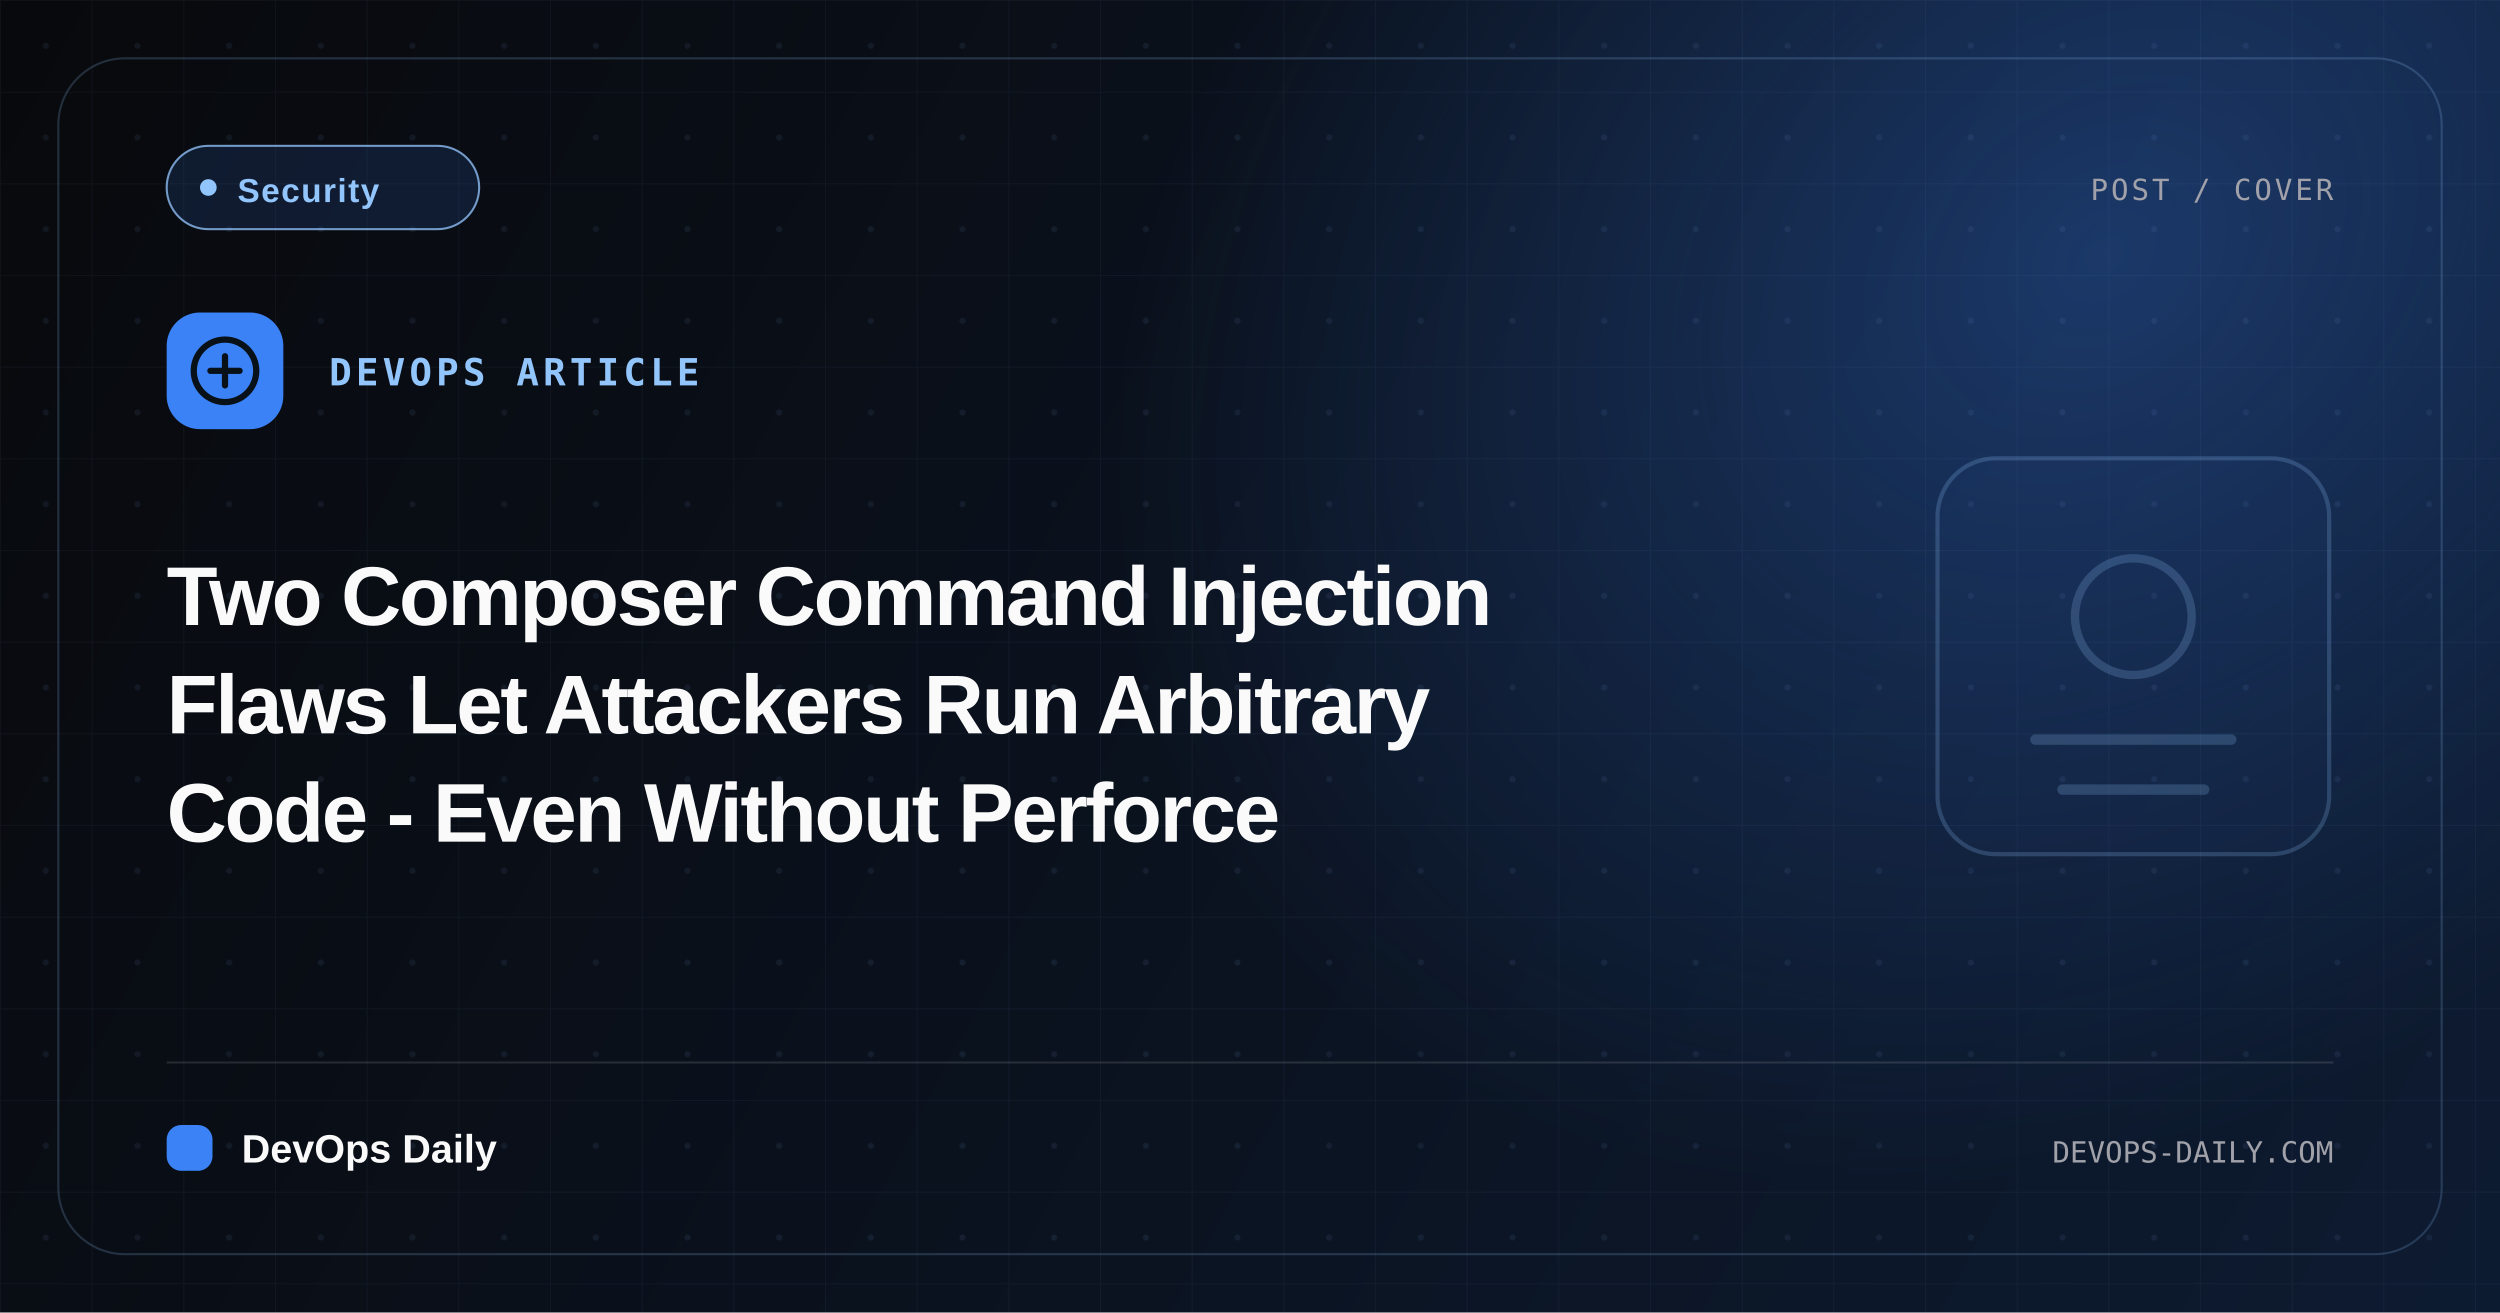
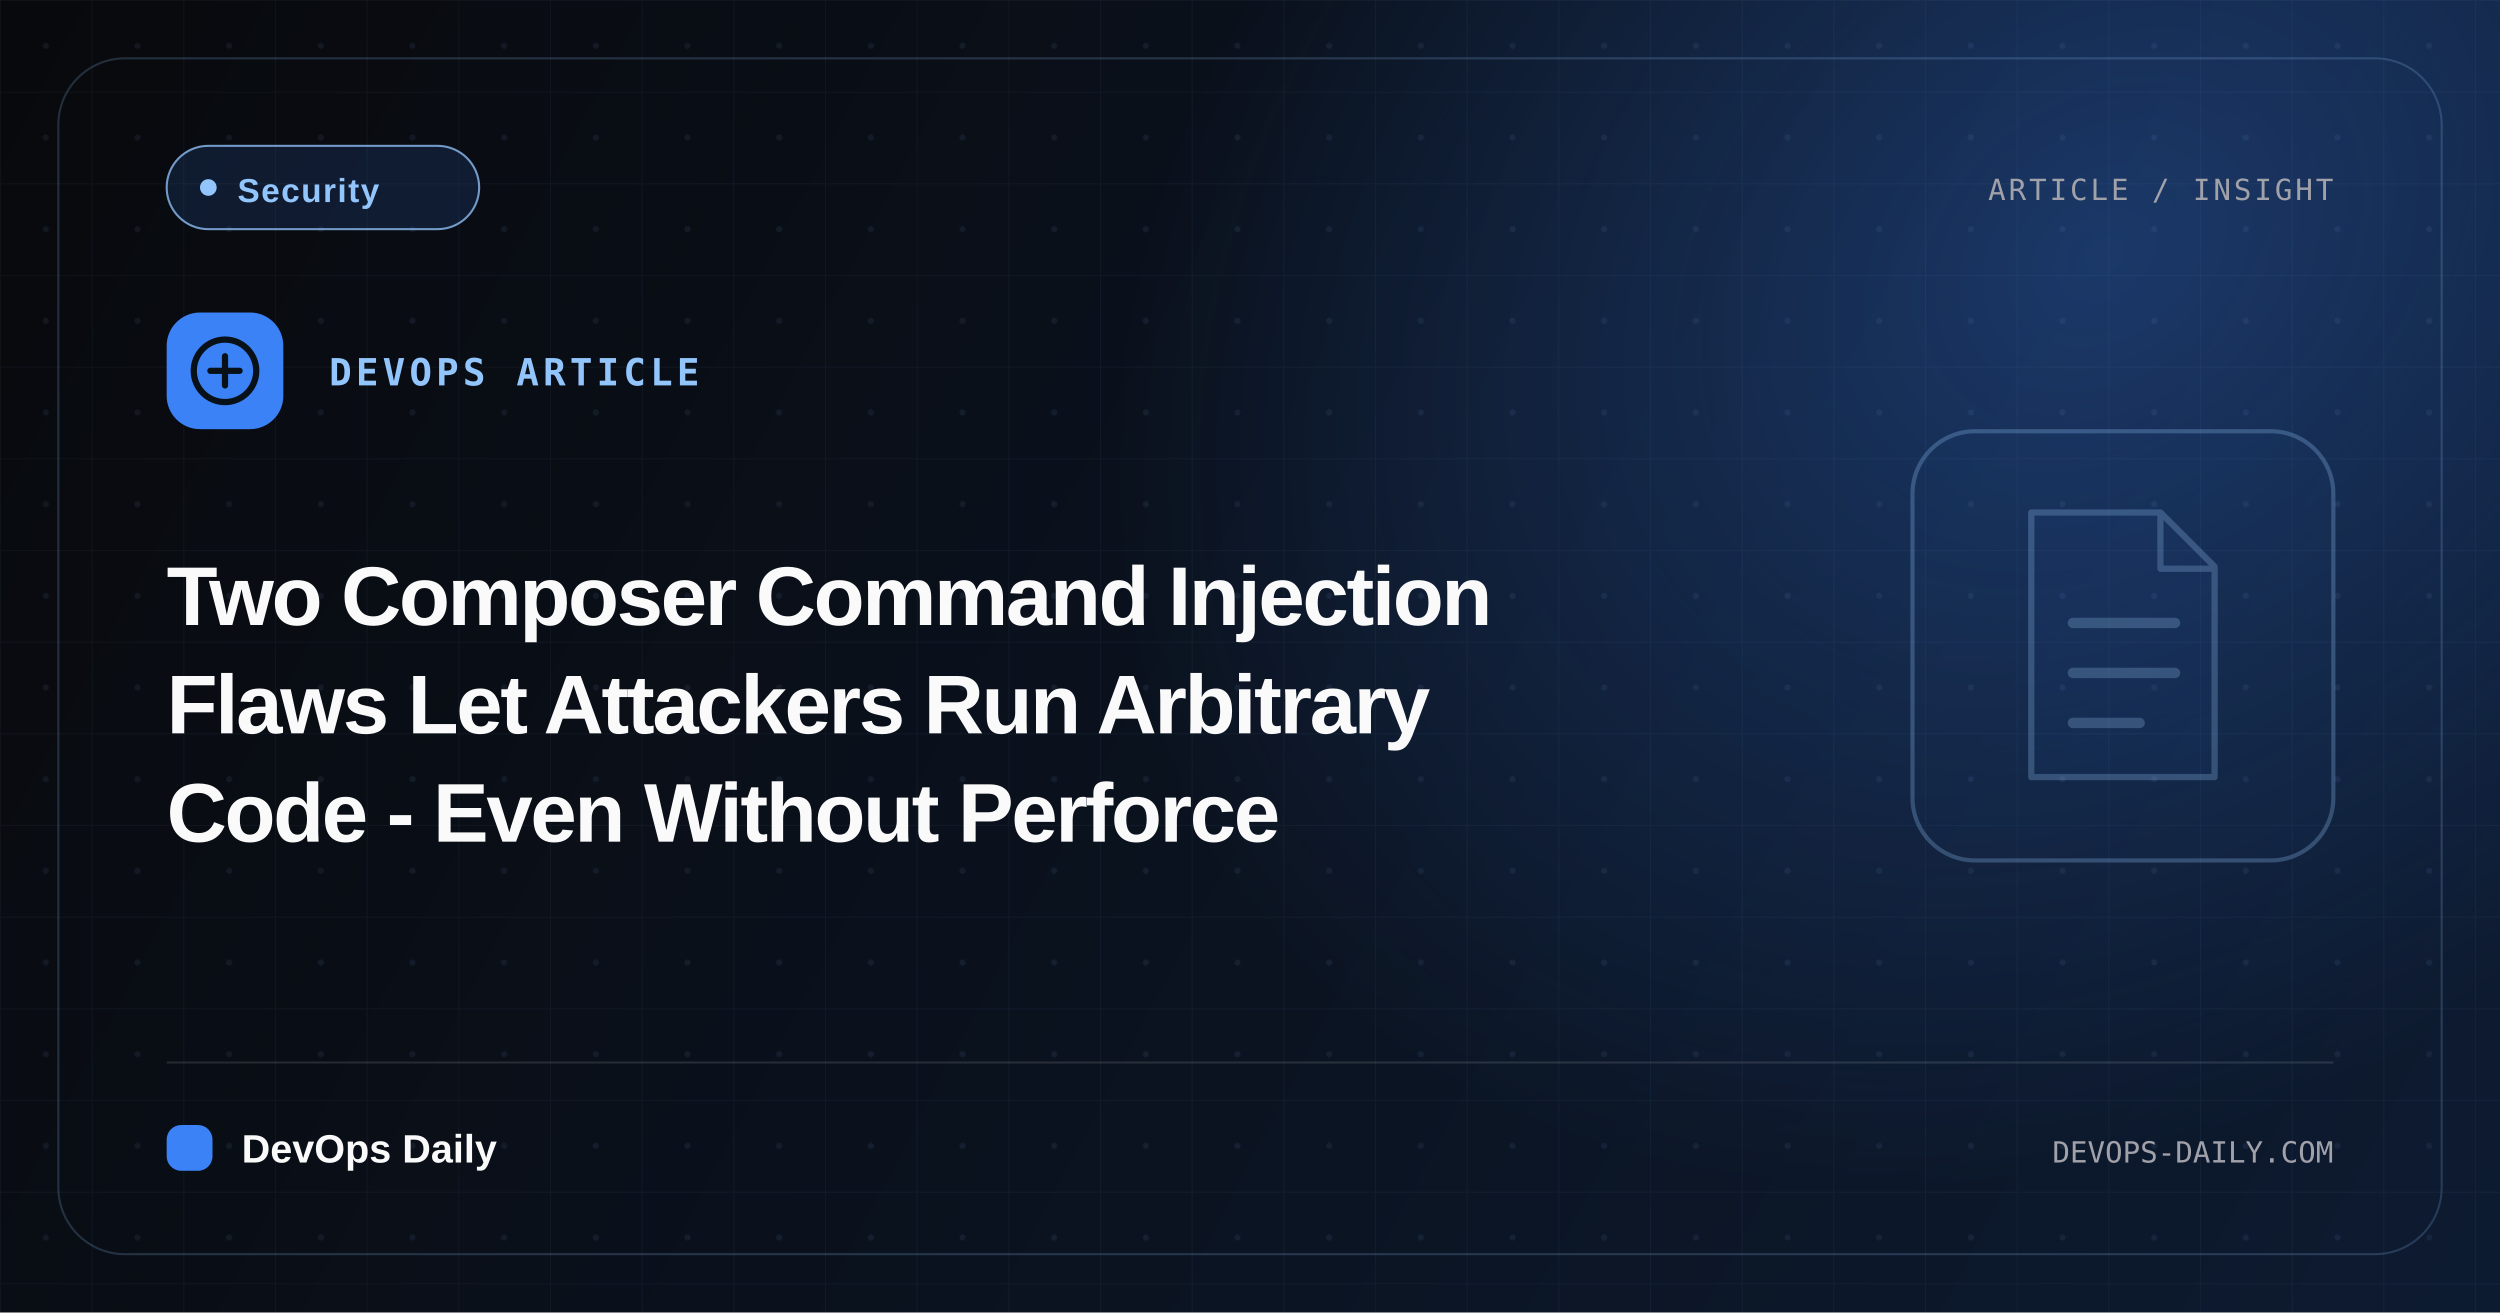
<svg xmlns="http://www.w3.org/2000/svg" width="1200" height="630" viewBox="0 0 1200 630" role="img" aria-label="Two Composer Command Injection Flaws Let Attackers Run Arbitrary Code - Even Without Perforce">
  <defs>
    <linearGradient id="bg" x1="0" y1="0" x2="1200" y2="630" gradientUnits="userSpaceOnUse">
      <stop stop-color="#08090c" />
      <stop offset="1" stop-color="#0d1b31" />
    </linearGradient>
    <radialGradient id="glow" cx="0" cy="0" r="1" gradientTransform="translate(1010 120) rotate(142) scale(520 400)" gradientUnits="userSpaceOnUse">
      <stop stop-color="#3b82f6" stop-opacity=".32" />
      <stop offset="1" stop-color="#3b82f6" stop-opacity="0" />
    </radialGradient>
    <pattern id="grid" width="44" height="44" patternUnits="userSpaceOnUse">
      <path d="M44 0H0V44" fill="none" stroke="#93c5fd" stroke-opacity=".05" />
      <circle cx="22" cy="22" r="1.5" fill="#93c5fd" fill-opacity=".075" />
    </pattern>
  </defs>
  <rect width="1200" height="630" fill="url(#bg)" />
  <rect width="1200" height="630" fill="url(#glow)" />
  <rect width="1200" height="630" fill="url(#grid)" />
  <rect x="28" y="28" width="1144" height="574" rx="32" fill="none" stroke="#93c5fd" stroke-opacity=".2" />
-   <g transform="translate(930 220)" opacity=".22">
-     <rect x="0" y="0" width="188" height="190" rx="28" fill="#3b82f6" fill-opacity=".12" stroke="#93c5fd" stroke-width="2" />
-     <circle cx="94" cy="76" r="28" fill="none" stroke="#93c5fd" stroke-width="4" />
-     <path d="M47 135h94M60 159h68" stroke="#93c5fd" stroke-width="5" stroke-linecap="round" />
+   <g data-cover-motif="post" transform="translate(918 207)" opacity=".28">
+     <rect x="0" y="0" width="202" height="206" rx="30" fill="#3b82f6" fill-opacity=".08" stroke="#93c5fd" stroke-width="2" />
+     <path d="M57 39h62l26 26v101H57z" fill="#3b82f6" fill-opacity=".13" stroke="#93c5fd" stroke-width="3" stroke-linejoin="round" />
+     <path d="M119 39v27h26" fill="none" stroke="#93c5fd" stroke-width="3" stroke-linejoin="round" />
+     <path d="M77 92h49M77 116h49M77 140h32" stroke="#93c5fd" stroke-width="5" stroke-linecap="round" />
  </g>
  <rect x="80" y="70" width="150" height="40" rx="20" fill="#3b82f6" fill-opacity=".14" stroke="#93c5fd" stroke-opacity=".76" />
  <circle cx="100" cy="90" r="4" fill="#93c5fd" />
  <text x="114" y="97" font-family="Arial, sans-serif" font-size="16" font-weight="700" letter-spacing=".7" fill="#93c5fd">Security</text>
-   <text x="1120" y="96" font-family="Menlo, Monaco, monospace" font-size="14" letter-spacing="1.4" fill="#a1a1aa" text-anchor="end">POST / COVER</text>
+   <text x="1120" y="96" font-family="Menlo, Monaco, monospace" font-size="14" letter-spacing="1.4" fill="#a1a1aa" text-anchor="end">ARTICLE / INSIGHT</text>
  <rect x="80" y="150" width="56" height="56" rx="16" fill="#3b82f6" />
  <circle cx="108" cy="178" r="15" fill="none" stroke="#081018" stroke-width="3" />
  <path d="M101 178h14m-7-7v14" stroke="#081018" stroke-width="3" stroke-linecap="round" />
  <text x="158" y="185" font-family="Menlo, Monaco, monospace" font-size="18" font-weight="700" letter-spacing="2" fill="#93c5fd">DEVOPS ARTICLE</text>
  <text data-cover-title-line="true" x="80" y="300" font-family="Arial, sans-serif" font-size="40" font-weight="800" letter-spacing="-1.1" fill="#fafafa">Two Composer Command Injection</text>
  <text data-cover-title-line="true" x="80" y="352" font-family="Arial, sans-serif" font-size="40" font-weight="800" letter-spacing="-1.1" fill="#fafafa">Flaws Let Attackers Run Arbitrary</text>
  <text data-cover-title-line="true" x="80" y="404" font-family="Arial, sans-serif" font-size="40" font-weight="800" letter-spacing="-1.1" fill="#fafafa">Code - Even Without Perforce</text>
  <line x1="80" y1="510" x2="1120" y2="510" stroke="#fafafa" stroke-opacity=".12" />
  <rect x="80" y="540" width="22" height="22" rx="7" fill="#3b82f6" />
  <text x="116" y="558" font-family="Arial, sans-serif" font-size="19" font-weight="800" fill="#fafafa">DevOps Daily</text>
  <text x="1120" y="558" font-family="Menlo, Monaco, monospace" font-size="14" fill="#a1a1aa" text-anchor="end">DEVOPS-DAILY.COM</text>
</svg>
